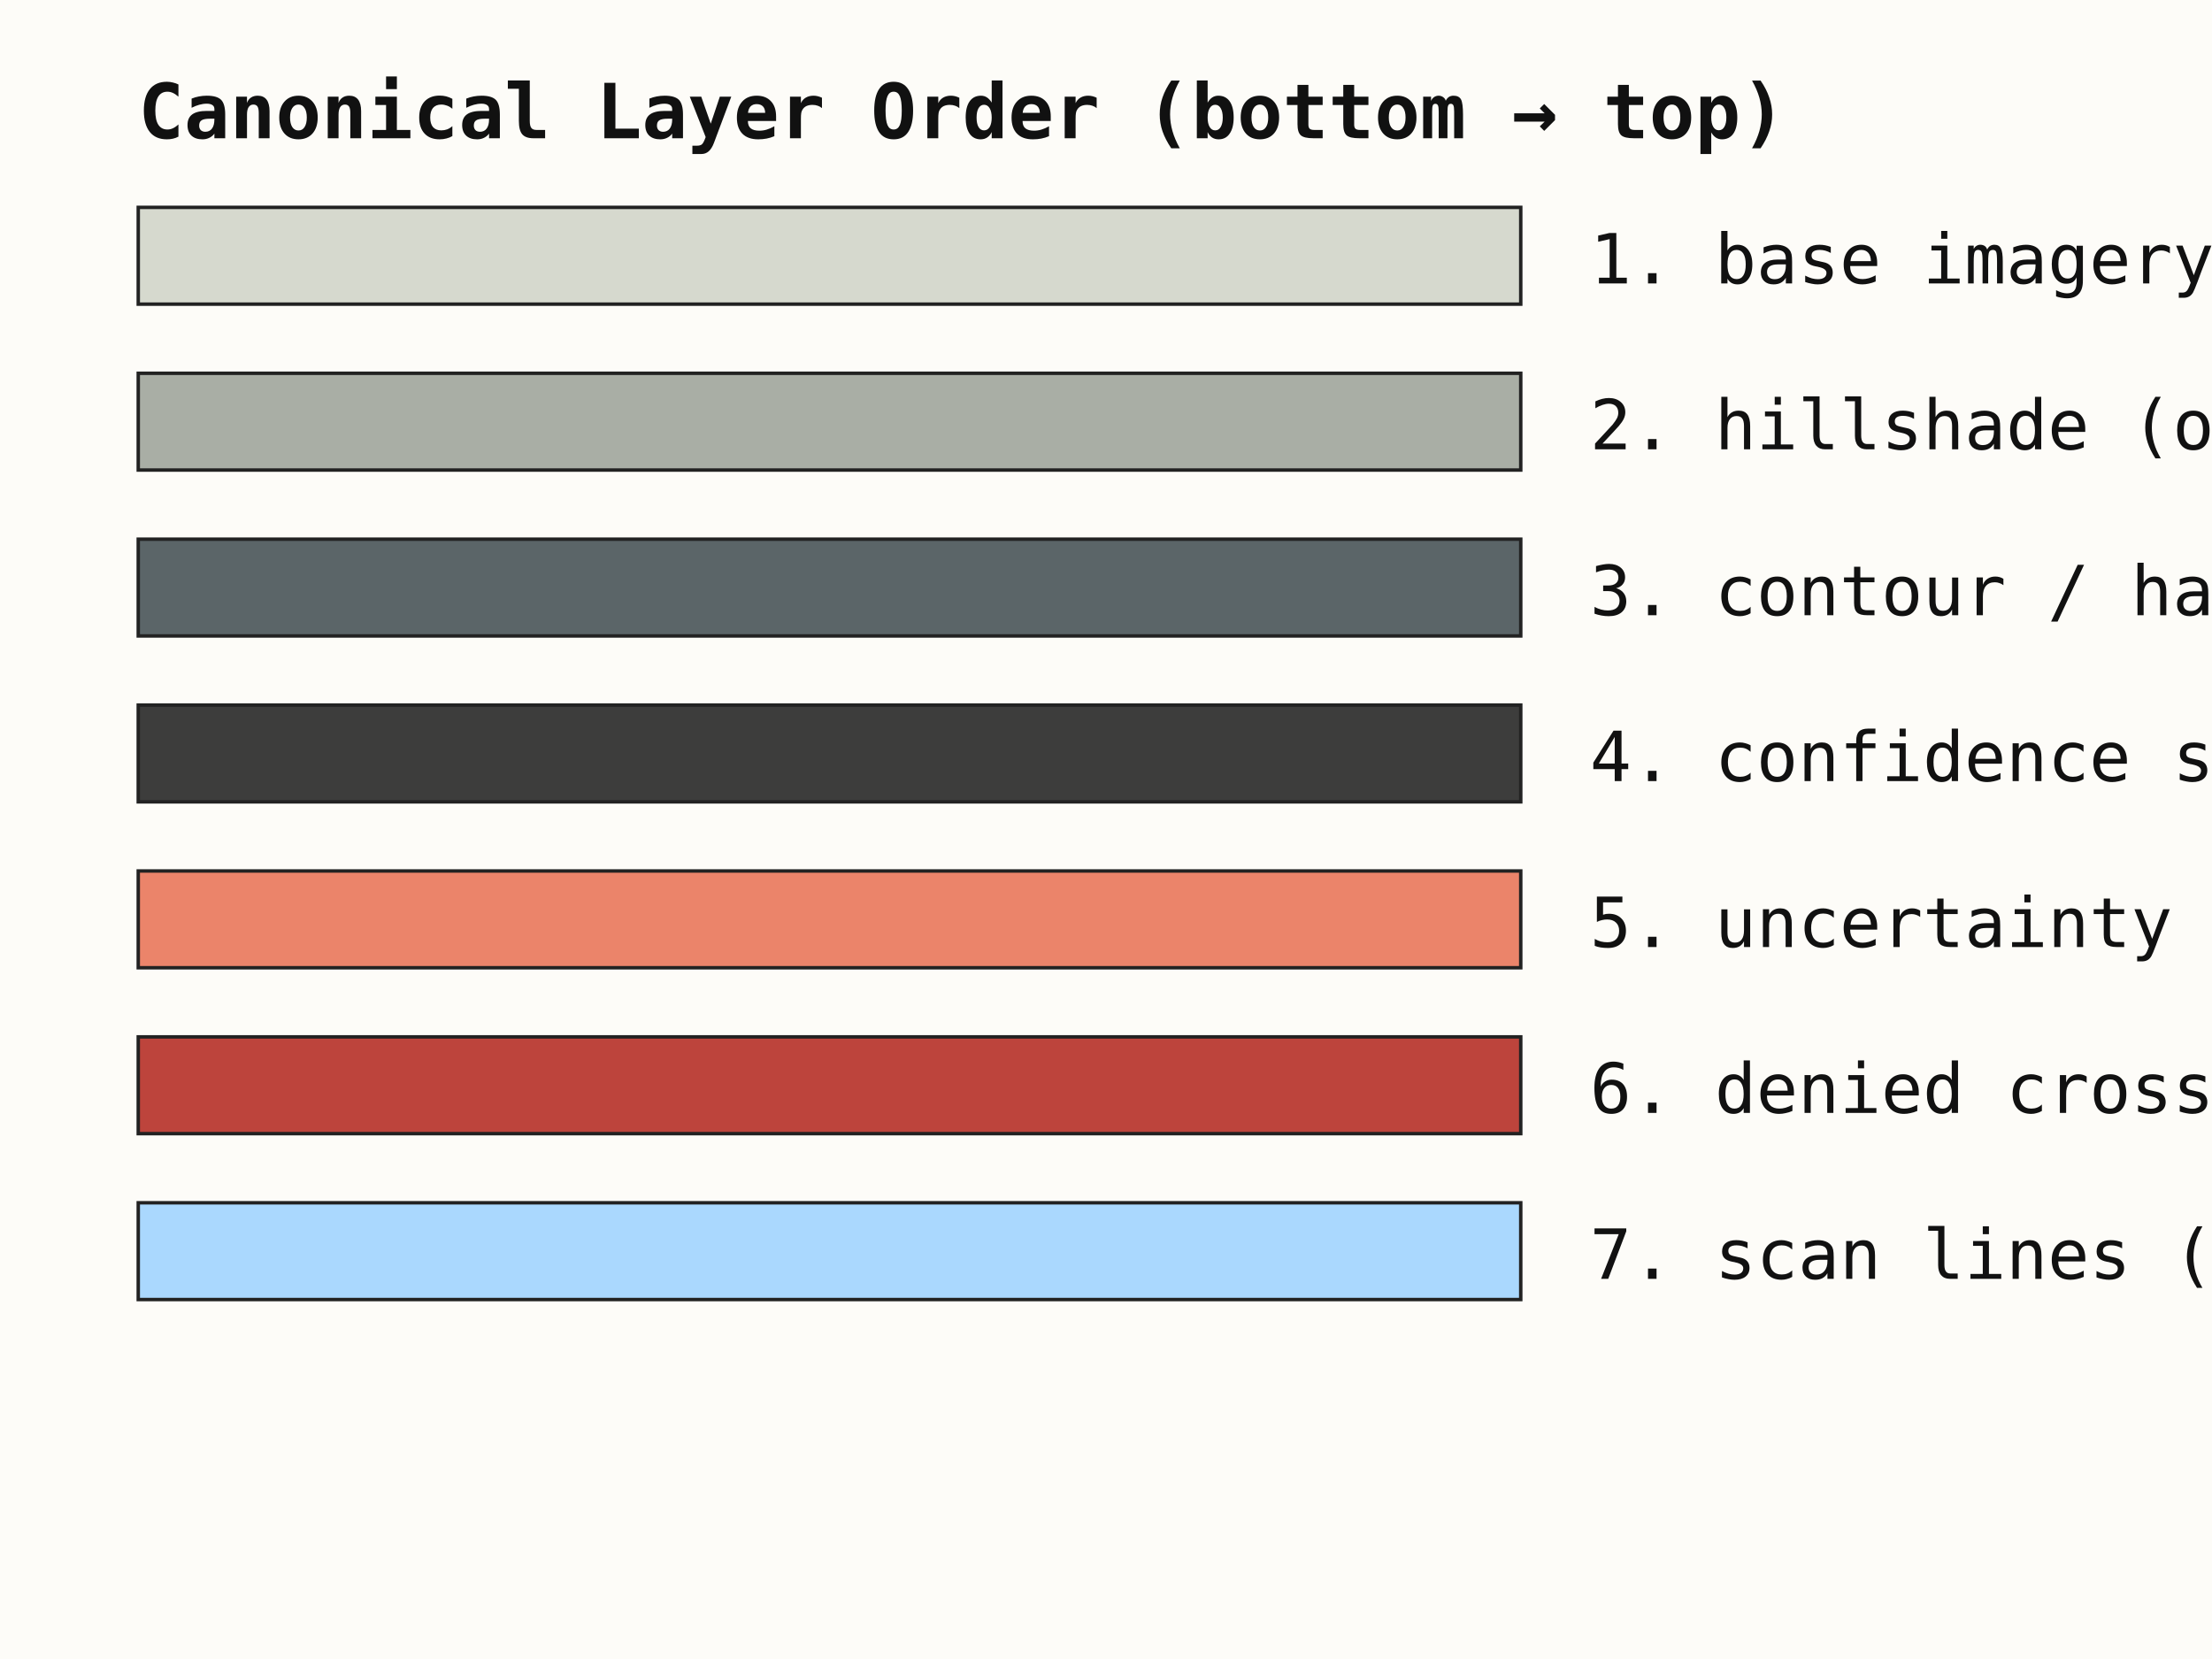
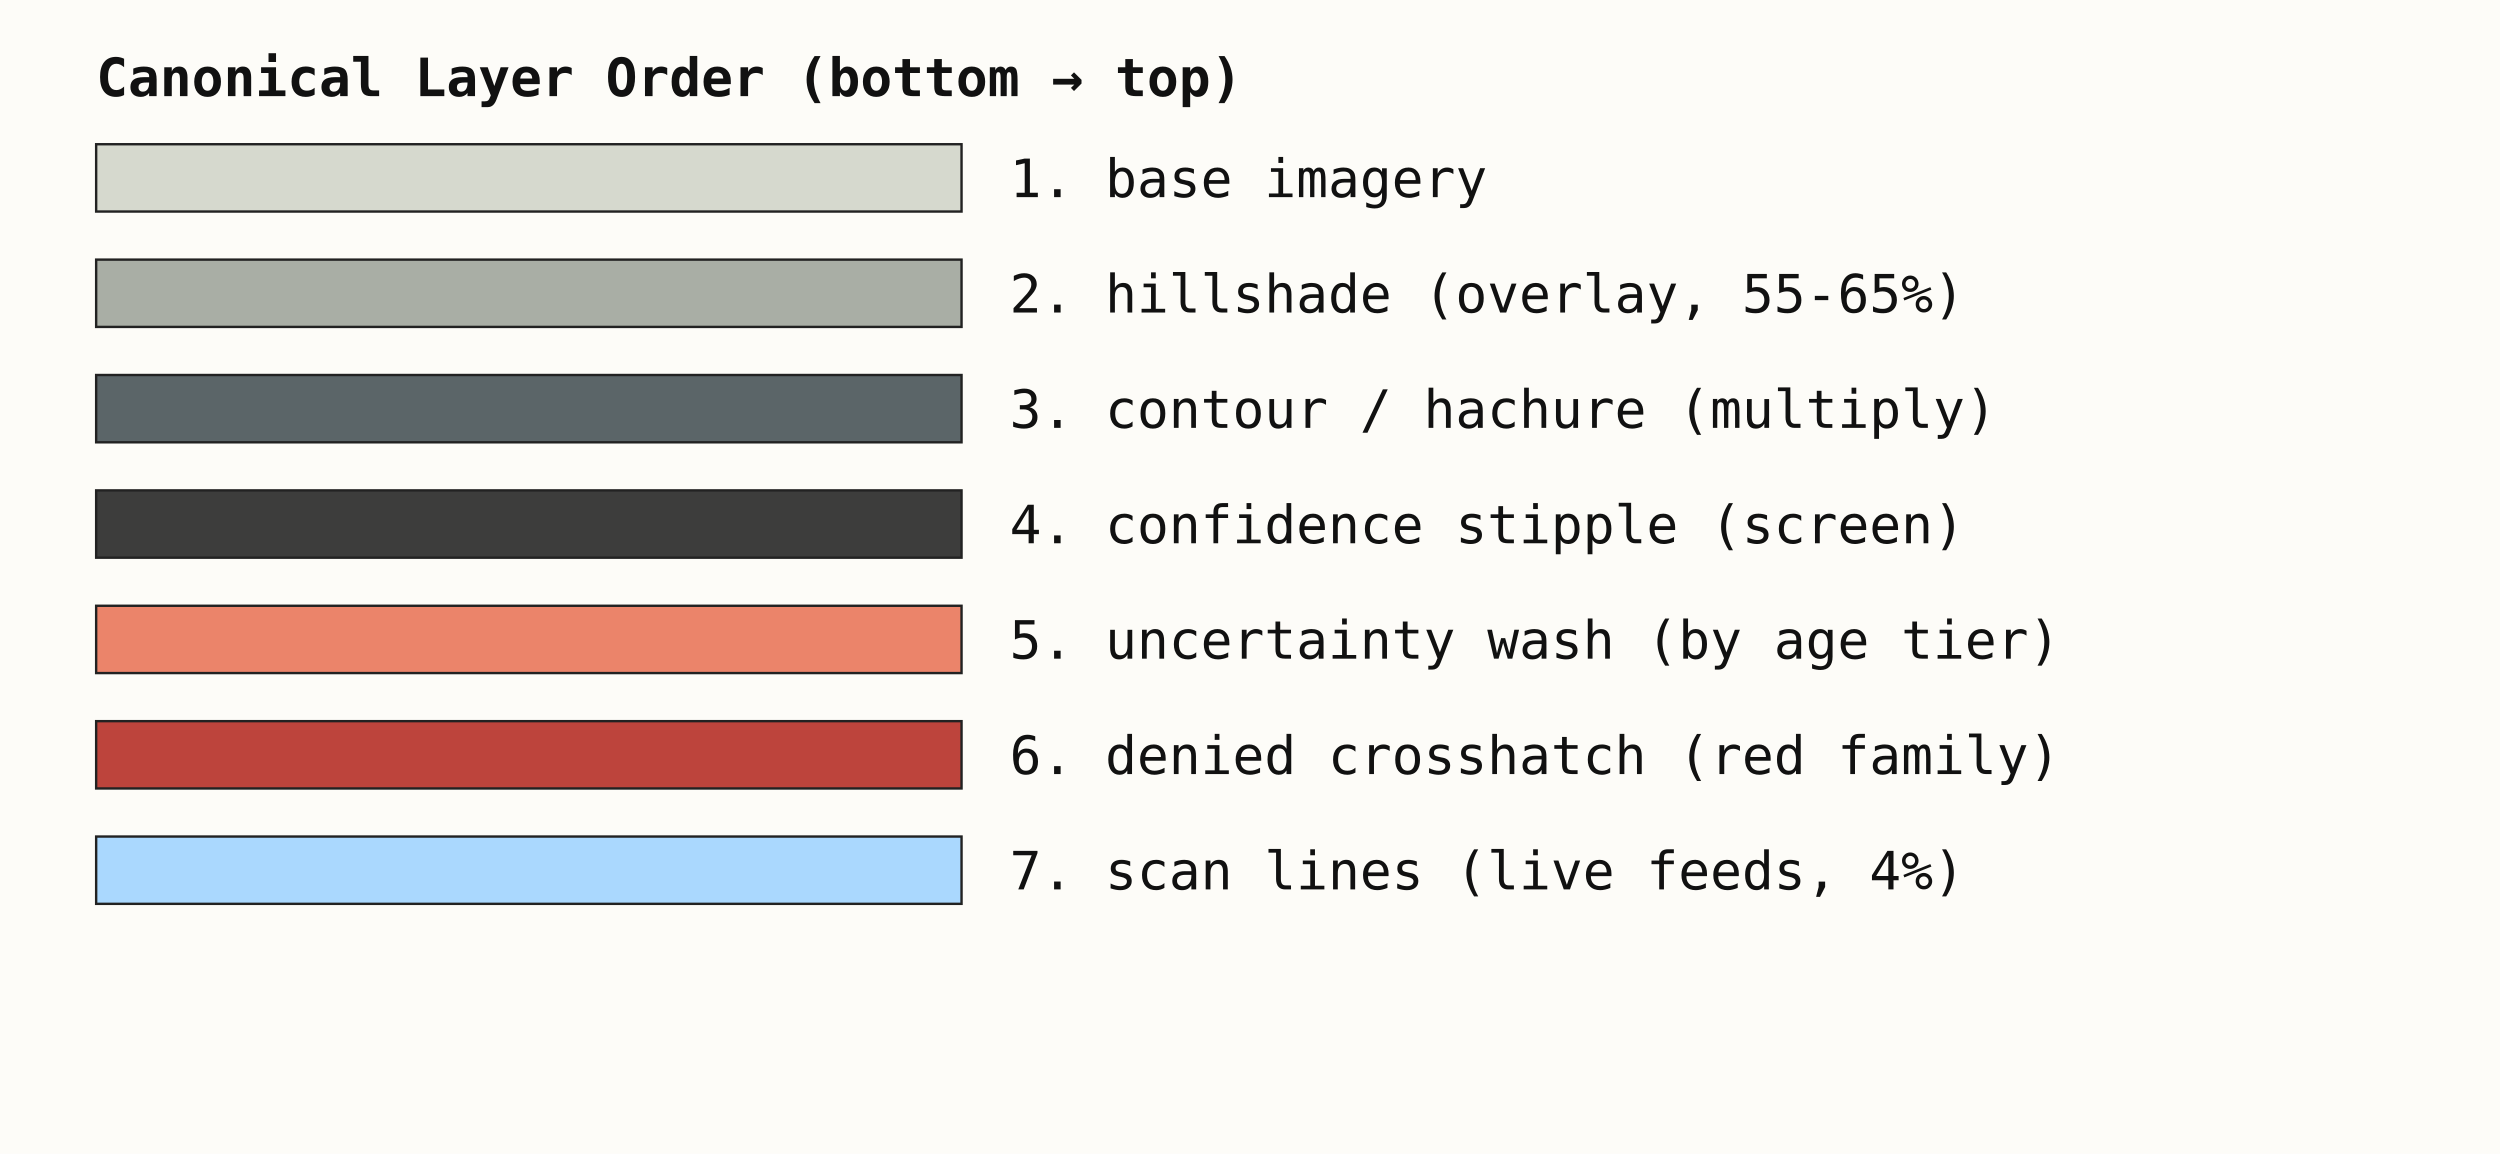
- <svg xmlns="http://www.w3.org/2000/svg" width="320" height="240" viewBox="0 0 320 240">
-   <rect width="320" height="240" fill="#fdfcf8" />
-   <rect x="20" y="30" width="200" height="14" fill="#cfd2c7" fill-opacity="0.85" stroke="#222" stroke-width="0.5" />
-   <text x="230" y="41" font-family="monospace" font-size="10" fill="#111">1. base imagery</text>
-   <rect x="20" y="54" width="200" height="14" fill="#9aa097" fill-opacity="0.85" stroke="#222" stroke-width="0.5" />
-   <text x="230" y="65" font-family="monospace" font-size="10" fill="#111">2. hillshade (overlay)</text>
-   <rect x="20" y="78" width="200" height="14" fill="#3f4a4f" fill-opacity="0.85" stroke="#222" stroke-width="0.5" />
-   <text x="230" y="89" font-family="monospace" font-size="10" fill="#111">3. contour / hachure</text>
-   <rect x="20" y="102" width="200" height="14" fill="#1c1c1c" fill-opacity="0.85" stroke="#222" stroke-width="0.5" />
-   <text x="230" y="113" font-family="monospace" font-size="10" fill="#111">4. confidence stipple</text>
-   <rect x="20" y="126" width="200" height="14" fill="#e76f51" fill-opacity="0.85" stroke="#222" stroke-width="0.5" />
-   <text x="230" y="137" font-family="monospace" font-size="10" fill="#111">5. uncertainty wash</text>
-   <rect x="20" y="150" width="200" height="14" fill="#b1241c" fill-opacity="0.85" stroke="#222" stroke-width="0.5" />
-   <text x="230" y="161" font-family="monospace" font-size="10" fill="#111">6. denied crosshatch</text>
-   <rect x="20" y="174" width="200" height="14" fill="#9bd1ff" fill-opacity="0.85" stroke="#222" stroke-width="0.5" />
-   <text x="230" y="185" font-family="monospace" font-size="10" fill="#111">7. scan lines (live)</text>
+ <svg xmlns="http://www.w3.org/2000/svg" width="520" height="240" viewBox="0 0 520 240">
+   <rect width="520" height="240" fill="#fdfcf8" />
+   <rect x="20" y="30" width="180" height="14" fill="#cfd2c7" fill-opacity="0.85" stroke="#222" stroke-width="0.5" />
+   <text x="210" y="41" font-family="monospace" font-size="11" fill="#111">1. base imagery</text>
+   <rect x="20" y="54" width="180" height="14" fill="#9aa097" fill-opacity="0.85" stroke="#222" stroke-width="0.5" />
+   <text x="210" y="65" font-family="monospace" font-size="11" fill="#111">2. hillshade (overlay, 55-65%)</text>
+   <rect x="20" y="78" width="180" height="14" fill="#3f4a4f" fill-opacity="0.85" stroke="#222" stroke-width="0.5" />
+   <text x="210" y="89" font-family="monospace" font-size="11" fill="#111">3. contour / hachure (multiply)</text>
+   <rect x="20" y="102" width="180" height="14" fill="#1c1c1c" fill-opacity="0.85" stroke="#222" stroke-width="0.5" />
+   <text x="210" y="113" font-family="monospace" font-size="11" fill="#111">4. confidence stipple (screen)</text>
+   <rect x="20" y="126" width="180" height="14" fill="#e76f51" fill-opacity="0.85" stroke="#222" stroke-width="0.5" />
+   <text x="210" y="137" font-family="monospace" font-size="11" fill="#111">5. uncertainty wash (by age tier)</text>
+   <rect x="20" y="150" width="180" height="14" fill="#b1241c" fill-opacity="0.85" stroke="#222" stroke-width="0.5" />
+   <text x="210" y="161" font-family="monospace" font-size="11" fill="#111">6. denied crosshatch (red family)</text>
+   <rect x="20" y="174" width="180" height="14" fill="#9bd1ff" fill-opacity="0.85" stroke="#222" stroke-width="0.5" />
+   <text x="210" y="185" font-family="monospace" font-size="11" fill="#111">7. scan lines (live feeds, 4%)</text>
  <text x="20" y="20" font-family="monospace" font-size="11" fill="#111" font-weight="bold">Canonical Layer Order (bottom → top)</text>
</svg>
